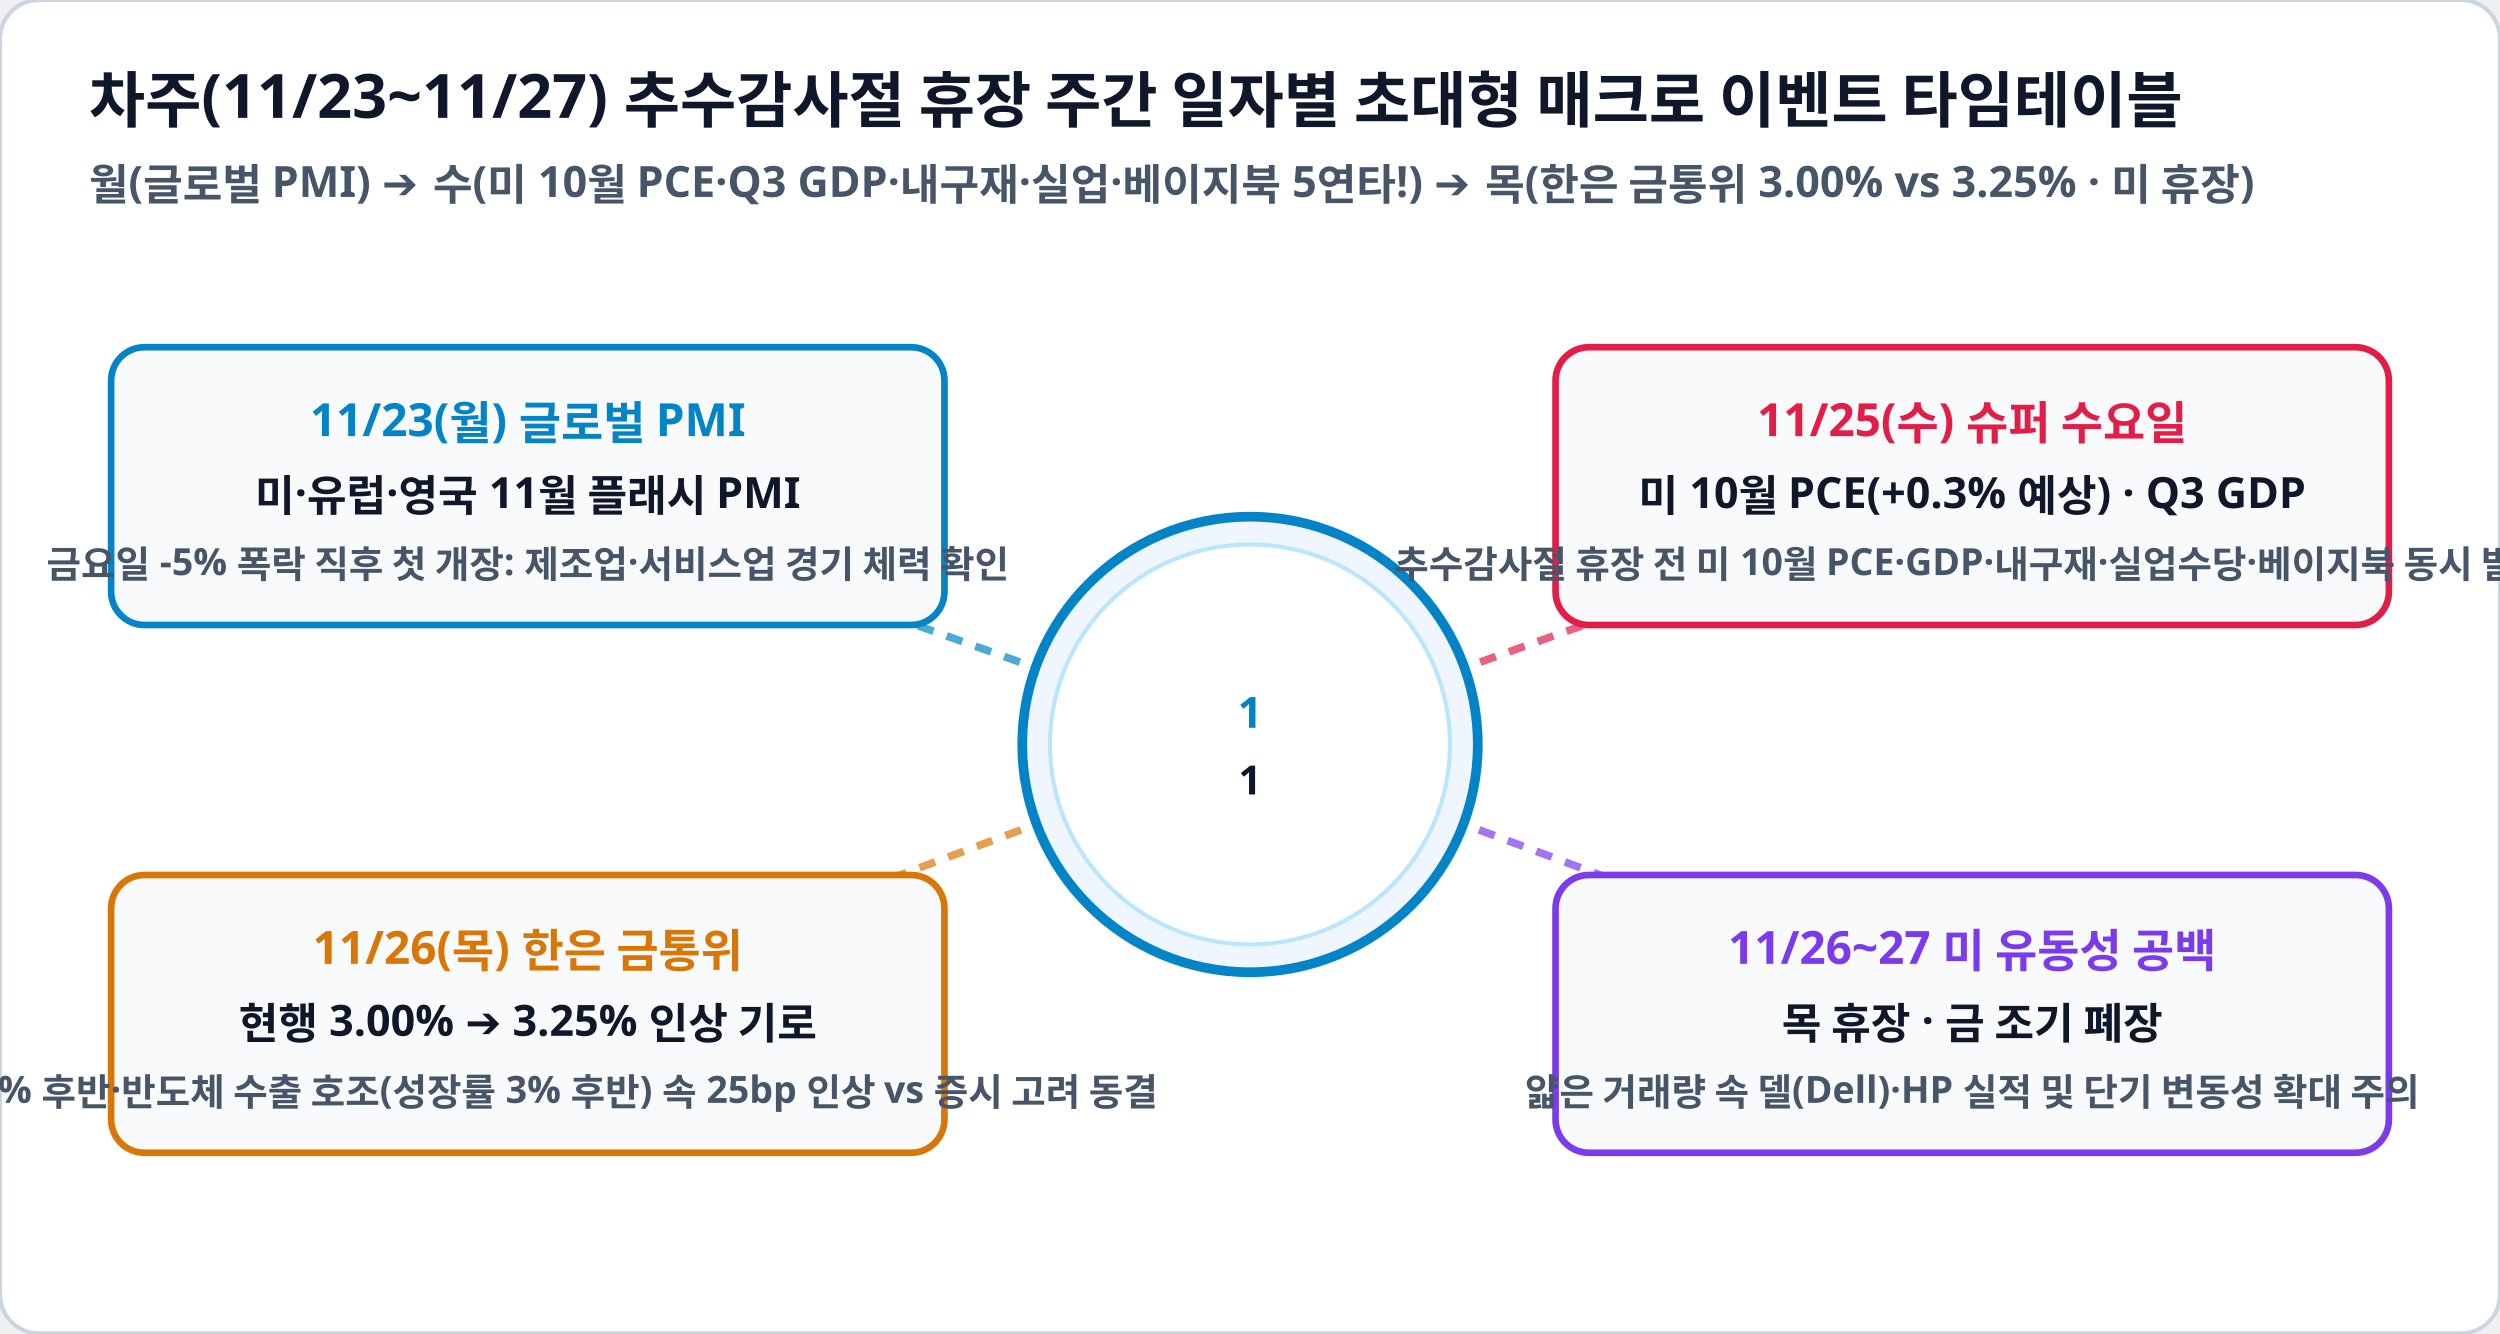
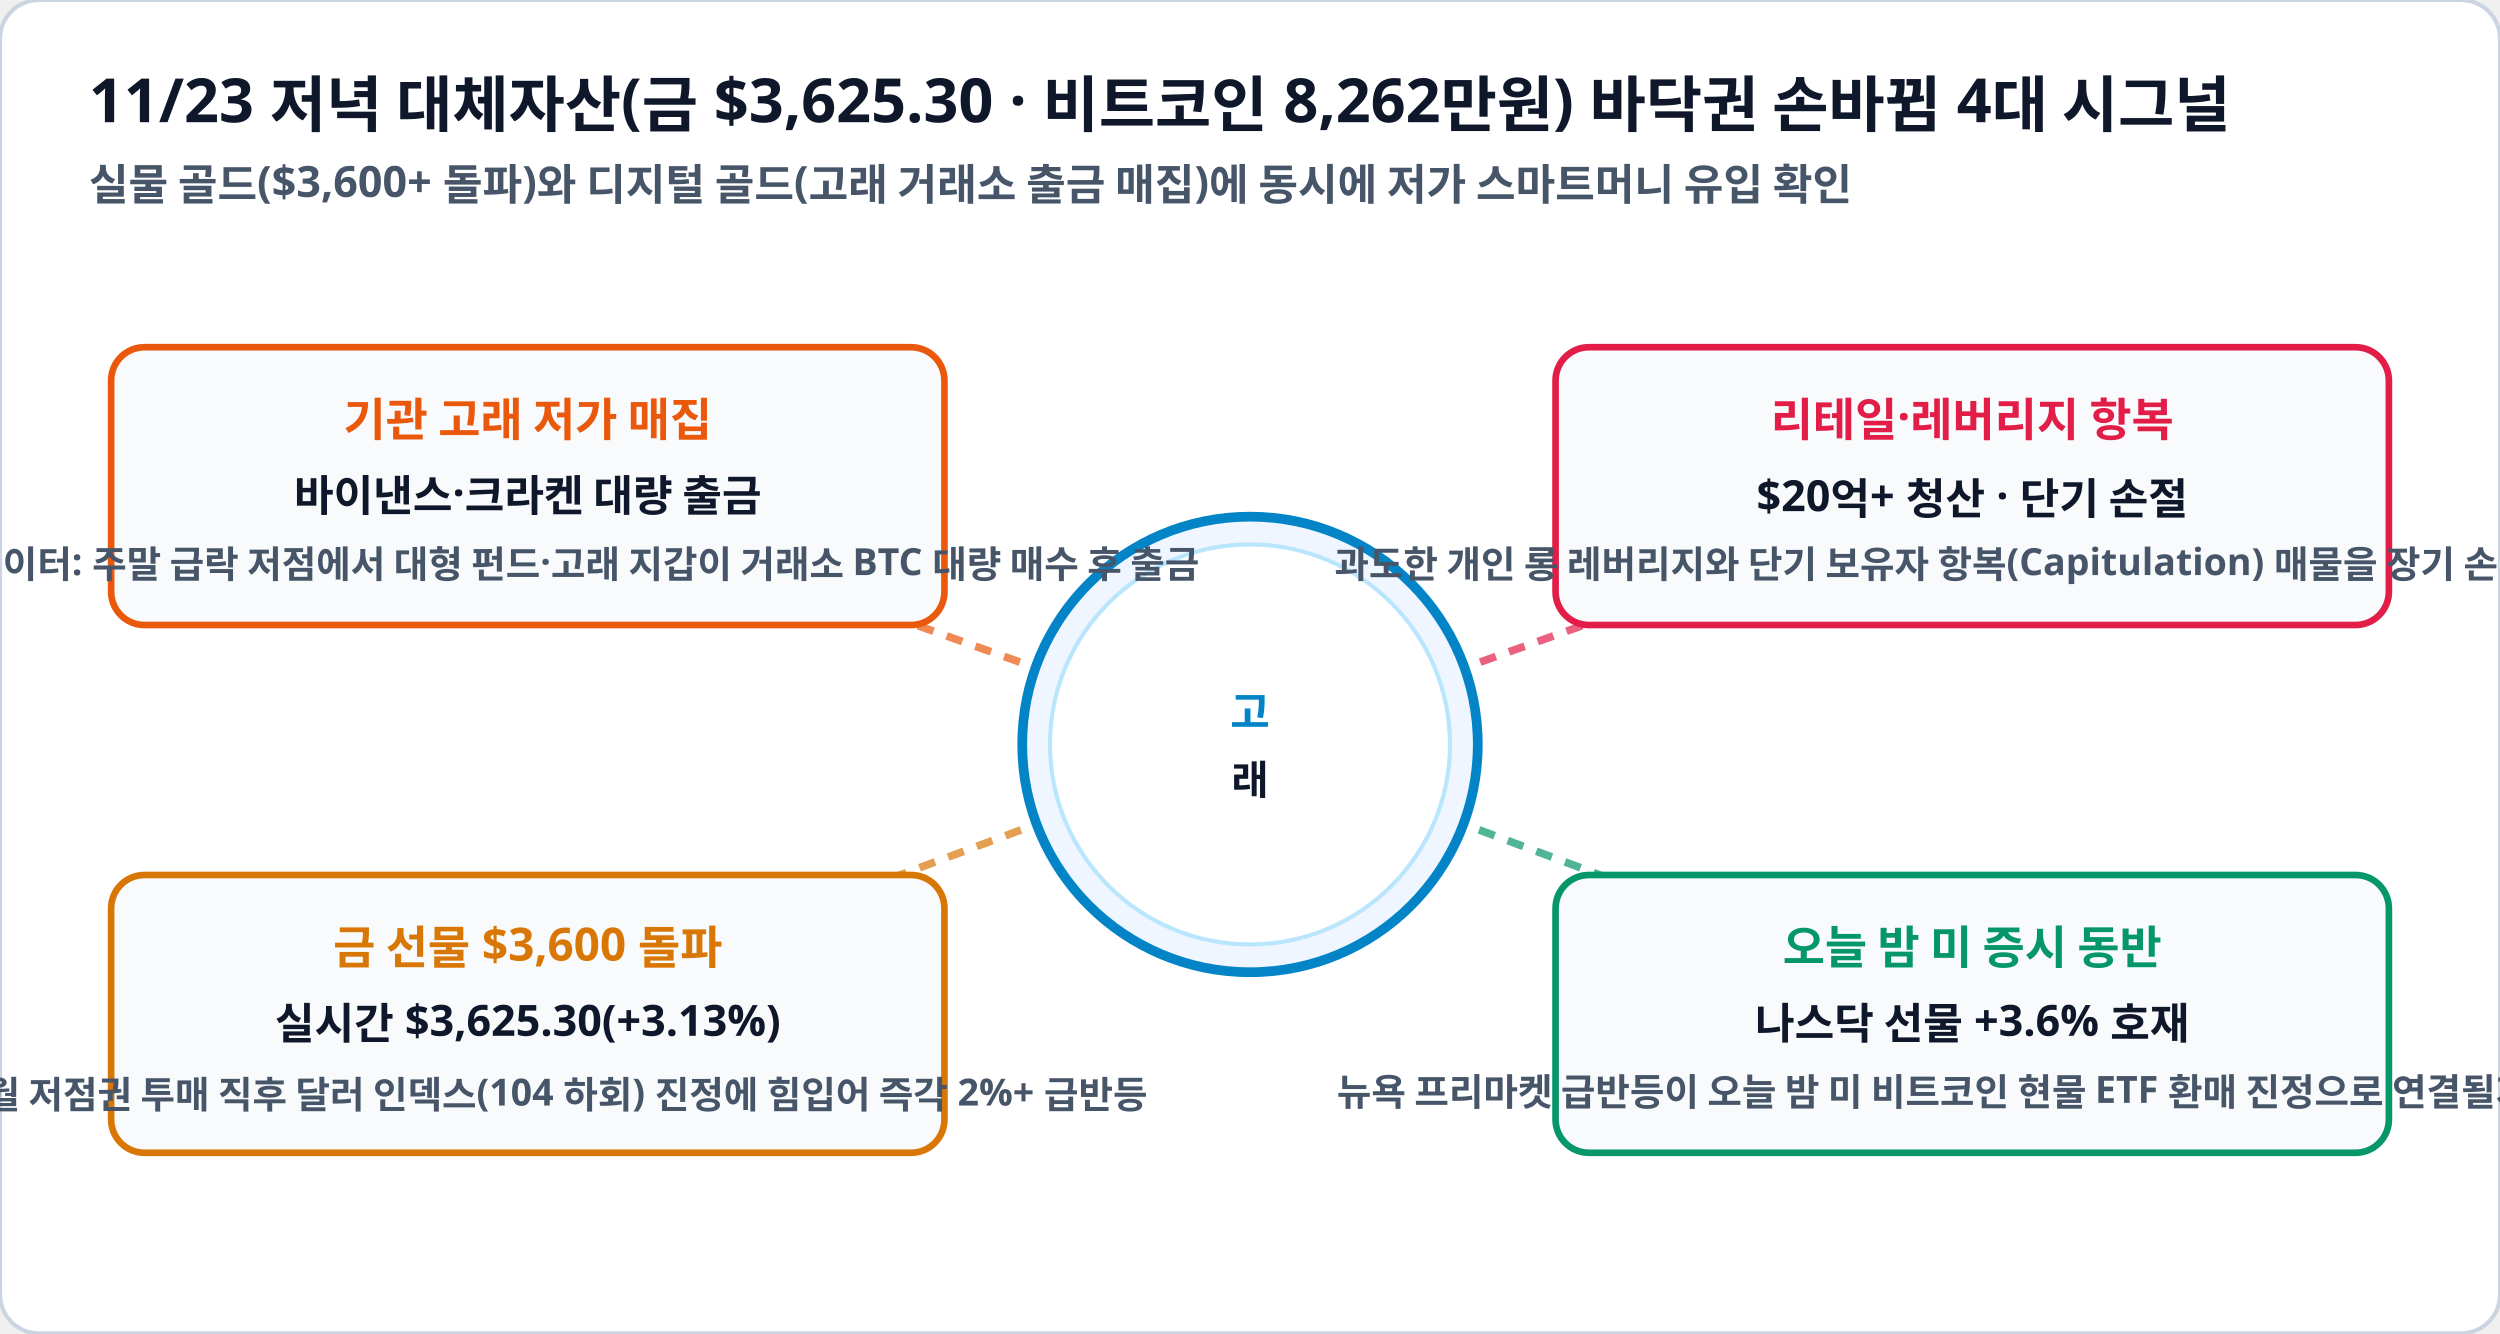
<svg xmlns="http://www.w3.org/2000/svg" viewBox="0 0 900 480" width="100%" height="100%">
  <rect width="900" height="480" rx="14" fill="#ffffff" stroke="#cbd5e1" stroke-width="1.5" />
-   <text x="32" y="44" fill="#0f172a" font-family="Pretendard, sans-serif" font-size="22" font-weight="900">차주(11/23~11/27) 추수감사절 휴장 주간 일자별 초대형 매크로 이벤트 타임테이블</text>
-   <text x="32" y="72" fill="#475569" font-family="Pretendard, sans-serif" font-size="15.5" font-weight="600">월(글로벌 PMI) ➔ 수(미 10월 PCE·Q3 GDP·내구재·실업·베이지북 5연타!) ➔ 목(한은 금통위 3.00% vs 3.25% · 미 휴장)</text>
-   <line x1="450" y1="268" x2="190" y2="175" stroke="#0284c7" stroke-width="2.8" stroke-dasharray="6,5" opacity="0.7" />
+   <text x="32" y="44" fill="#0f172a" font-family="Pretendard, sans-serif" font-size="22" font-weight="900">11/23 저녁 대체자산(금 $3,625.30 · 비트코인 8,262만원) 바닥권 손바뀜 4대 시그널</text>
+   <text x="32" y="72" fill="#475569" font-family="Pretendard, sans-serif" font-size="15.5" font-weight="600">실물 골드($3,600+ 돌파)와 디지털 골드(고래 거래소 출금 매집)에 동시에 저가 스마트머니 유입 확인</text>
+   <line x1="450" y1="268" x2="190" y2="175" stroke="#ea580c" stroke-width="2.8" stroke-dasharray="6,5" opacity="0.7" />
  <line x1="450" y1="268" x2="710" y2="175" stroke="#e11d48" stroke-width="2.8" stroke-dasharray="6,5" opacity="0.7" />
  <line x1="450" y1="268" x2="190" y2="365" stroke="#d97706" stroke-width="2.8" stroke-dasharray="6,5" opacity="0.7" />
-   <line x1="450" y1="268" x2="710" y2="365" stroke="#7c3aed" stroke-width="2.8" stroke-dasharray="6,5" opacity="0.7" />
+   <line x1="450" y1="268" x2="710" y2="365" stroke="#059669" stroke-width="2.8" stroke-dasharray="6,5" opacity="0.7" />
  <circle cx="450" cy="268" r="82" fill="#eff6ff" stroke="#0284c7" stroke-width="3.5" />
  <circle cx="450" cy="268" r="72" fill="#ffffff" stroke="#bae6fd" stroke-width="1.5" />
-   <text x="450" y="262" fill="#0284c7" font-family="Pretendard, sans-serif" font-size="15.5" font-weight="900" text-anchor="middle">1</text>
-   <text x="450" y="286" fill="#0f172a" font-family="Pretendard, sans-serif" font-size="14.5" font-weight="800" text-anchor="middle">1</text>
+   <text x="450" y="262" fill="#0284c7" font-family="Pretendard, sans-serif" font-size="15.5" font-weight="900" text-anchor="middle">고</text>
+   <text x="450" y="286" fill="#0f172a" font-family="Pretendard, sans-serif" font-size="14.5" font-weight="800" text-anchor="middle">래</text>
  <g>
-     <rect x="40" y="125" width="300" height="100" rx="12" fill="#f8fafc" stroke="#0284c7" stroke-width="2.4" />
-     <text x="190" y="157" fill="#0284c7" font-family="Pretendard, sans-serif" font-size="16.5" font-weight="900" text-anchor="middle">11/23(월) 글로벌 PMI</text>
-     <text x="190" y="184" fill="#0f172a" font-family="Pretendard, sans-serif" font-size="15.5" font-weight="800" text-anchor="middle">미·유럽·영국 11월 플래시 PMI</text>
-     <text x="190" y="208" fill="#475569" font-family="Pretendard, sans-serif" font-size="13.5" font-weight="600" text-anchor="middle">금요일 -5% 폭락 직후 첫 개장: 제조업·서비스업 경기 체력 확인</text>
+     <rect x="40" y="125" width="300" height="100" rx="12" fill="#f8fafc" stroke="#ea580c" stroke-width="2.4" />
+     <text x="190" y="157" fill="#ea580c" font-family="Pretendard, sans-serif" font-size="16.5" font-weight="900" text-anchor="middle">기관 고래 저가 매집</text>
+     <text x="190" y="184" fill="#0f172a" font-family="Pretendard, sans-serif" font-size="15.5" font-weight="800" text-anchor="middle">바이낸스·크라켄 대량 출금</text>
+     <text x="190" y="208" fill="#475569" font-family="Pretendard, sans-serif" font-size="13.5" font-weight="600" text-anchor="middle">온체인 데이터: 주말 급락 저점에서 대형 펀드·고래 지갑이 거래소 BTC 대량 매수 후 출금</text>
  </g>
  <g>
    <rect x="560" y="125" width="300" height="100" rx="12" fill="#f8fafc" stroke="#e11d48" stroke-width="2.4" />
-     <text x="710" y="157" fill="#e11d48" font-family="Pretendard, sans-serif" font-size="16.5" font-weight="900" text-anchor="middle">11/25(수) 슈퍼 수요일</text>
-     <text x="710" y="184" fill="#0f172a" font-family="Pretendard, sans-serif" font-size="15.5" font-weight="800" text-anchor="middle">미 10월 PCE(+0.3% 예상) · Q3 GDP</text>
-     <text x="710" y="208" fill="#475569" font-family="Pretendard, sans-serif" font-size="13.5" font-weight="600" text-anchor="middle">추수감사절 휴장 전 미 10월 PCE·GDP·내구재·실업수당·베이지북 동시 발표</text>
+     <text x="710" y="157" fill="#e11d48" font-family="Pretendard, sans-serif" font-size="16.5" font-weight="900" text-anchor="middle">리테일·레버리지 항복</text>
+     <text x="710" y="184" fill="#0f172a" font-family="Pretendard, sans-serif" font-size="15.5" font-weight="800" text-anchor="middle">$20억+ 청산 · 단기 손절</text>
+     <text x="710" y="208" fill="#475569" font-family="Pretendard, sans-serif" font-size="13.5" font-weight="600" text-anchor="middle">과도한 개인 롱 레버리지와 단기 보유자 항복(Capitulation) 매물을 장기 손이 흡수</text>
  </g>
  <g>
    <rect x="40" y="315" width="300" height="100" rx="12" fill="#f8fafc" stroke="#d97706" stroke-width="2.4" />
-     <text x="190" y="347" fill="#d97706" font-family="Pretendard, sans-serif" font-size="16.5" font-weight="900" text-anchor="middle">11/26(목) 한은 금통위</text>
-     <text x="190" y="374" fill="#0f172a" font-family="Pretendard, sans-serif" font-size="15.5" font-weight="800" text-anchor="middle">현행 3.00% ➔ 3.25% 인상 기로</text>
-     <text x="190" y="398" fill="#475569" font-family="Pretendard, sans-serif" font-size="13.5" font-weight="600" text-anchor="middle">물가 2% 후반·반도체 수출 호조(성장률 3% 후반) 속 25bp 인상 vs 증시 고려 동결</text>
+     <text x="190" y="347" fill="#d97706" font-family="Pretendard, sans-serif" font-size="16.5" font-weight="900" text-anchor="middle">금 선물 $3,600 돌파</text>
+     <text x="190" y="374" fill="#0f172a" font-family="Pretendard, sans-serif" font-size="15.5" font-weight="800" text-anchor="middle">실시간 $3,625.30(+3.13%)</text>
+     <text x="190" y="398" fill="#475569" font-family="Pretendard, sans-serif" font-size="13.5" font-weight="600" text-anchor="middle">14개월 저점권 투매 직후 달러 인덱스(104 하회) 진정에 힘입어 즉각 2%+ 급반등</text>
  </g>
  <g>
-     <rect x="560" y="315" width="300" height="100" rx="12" fill="#f8fafc" stroke="#7c3aed" stroke-width="2.4" />
-     <text x="710" y="347" fill="#7c3aed" font-family="Pretendard, sans-serif" font-size="16.5" font-weight="900" text-anchor="middle">11/26~27 미 유동성 공백</text>
-     <text x="710" y="374" fill="#0f172a" font-family="Pretendard, sans-serif" font-size="15.5" font-weight="800" text-anchor="middle">목 휴장 · 금 조기 폐장</text>
-     <text x="710" y="398" fill="#475569" font-family="Pretendard, sans-serif" font-size="13.5" font-weight="600" text-anchor="middle">얇은 거래량 속 델(Dell)·HP 실적 및 단기 변동성 확대 주의</text>
+     <rect x="560" y="315" width="300" height="100" rx="12" fill="#f8fafc" stroke="#059669" stroke-width="2.4" />
+     <text x="710" y="347" fill="#059669" font-family="Pretendard, sans-serif" font-size="16.5" font-weight="900" text-anchor="middle">오늘 밤 미 증시 동반</text>
+     <text x="710" y="374" fill="#0f172a" font-family="Pretendard, sans-serif" font-size="15.5" font-weight="800" text-anchor="middle">나스닥 선물 +3.6% 호재</text>
+     <text x="710" y="398" fill="#475569" font-family="Pretendard, sans-serif" font-size="13.5" font-weight="600" text-anchor="middle">뉴욕 프리마켓 급반등이 오늘 밤 미 비트코인 현물 ETF 환매 진정으로 연결될지 주목</text>
  </g>
</svg>
